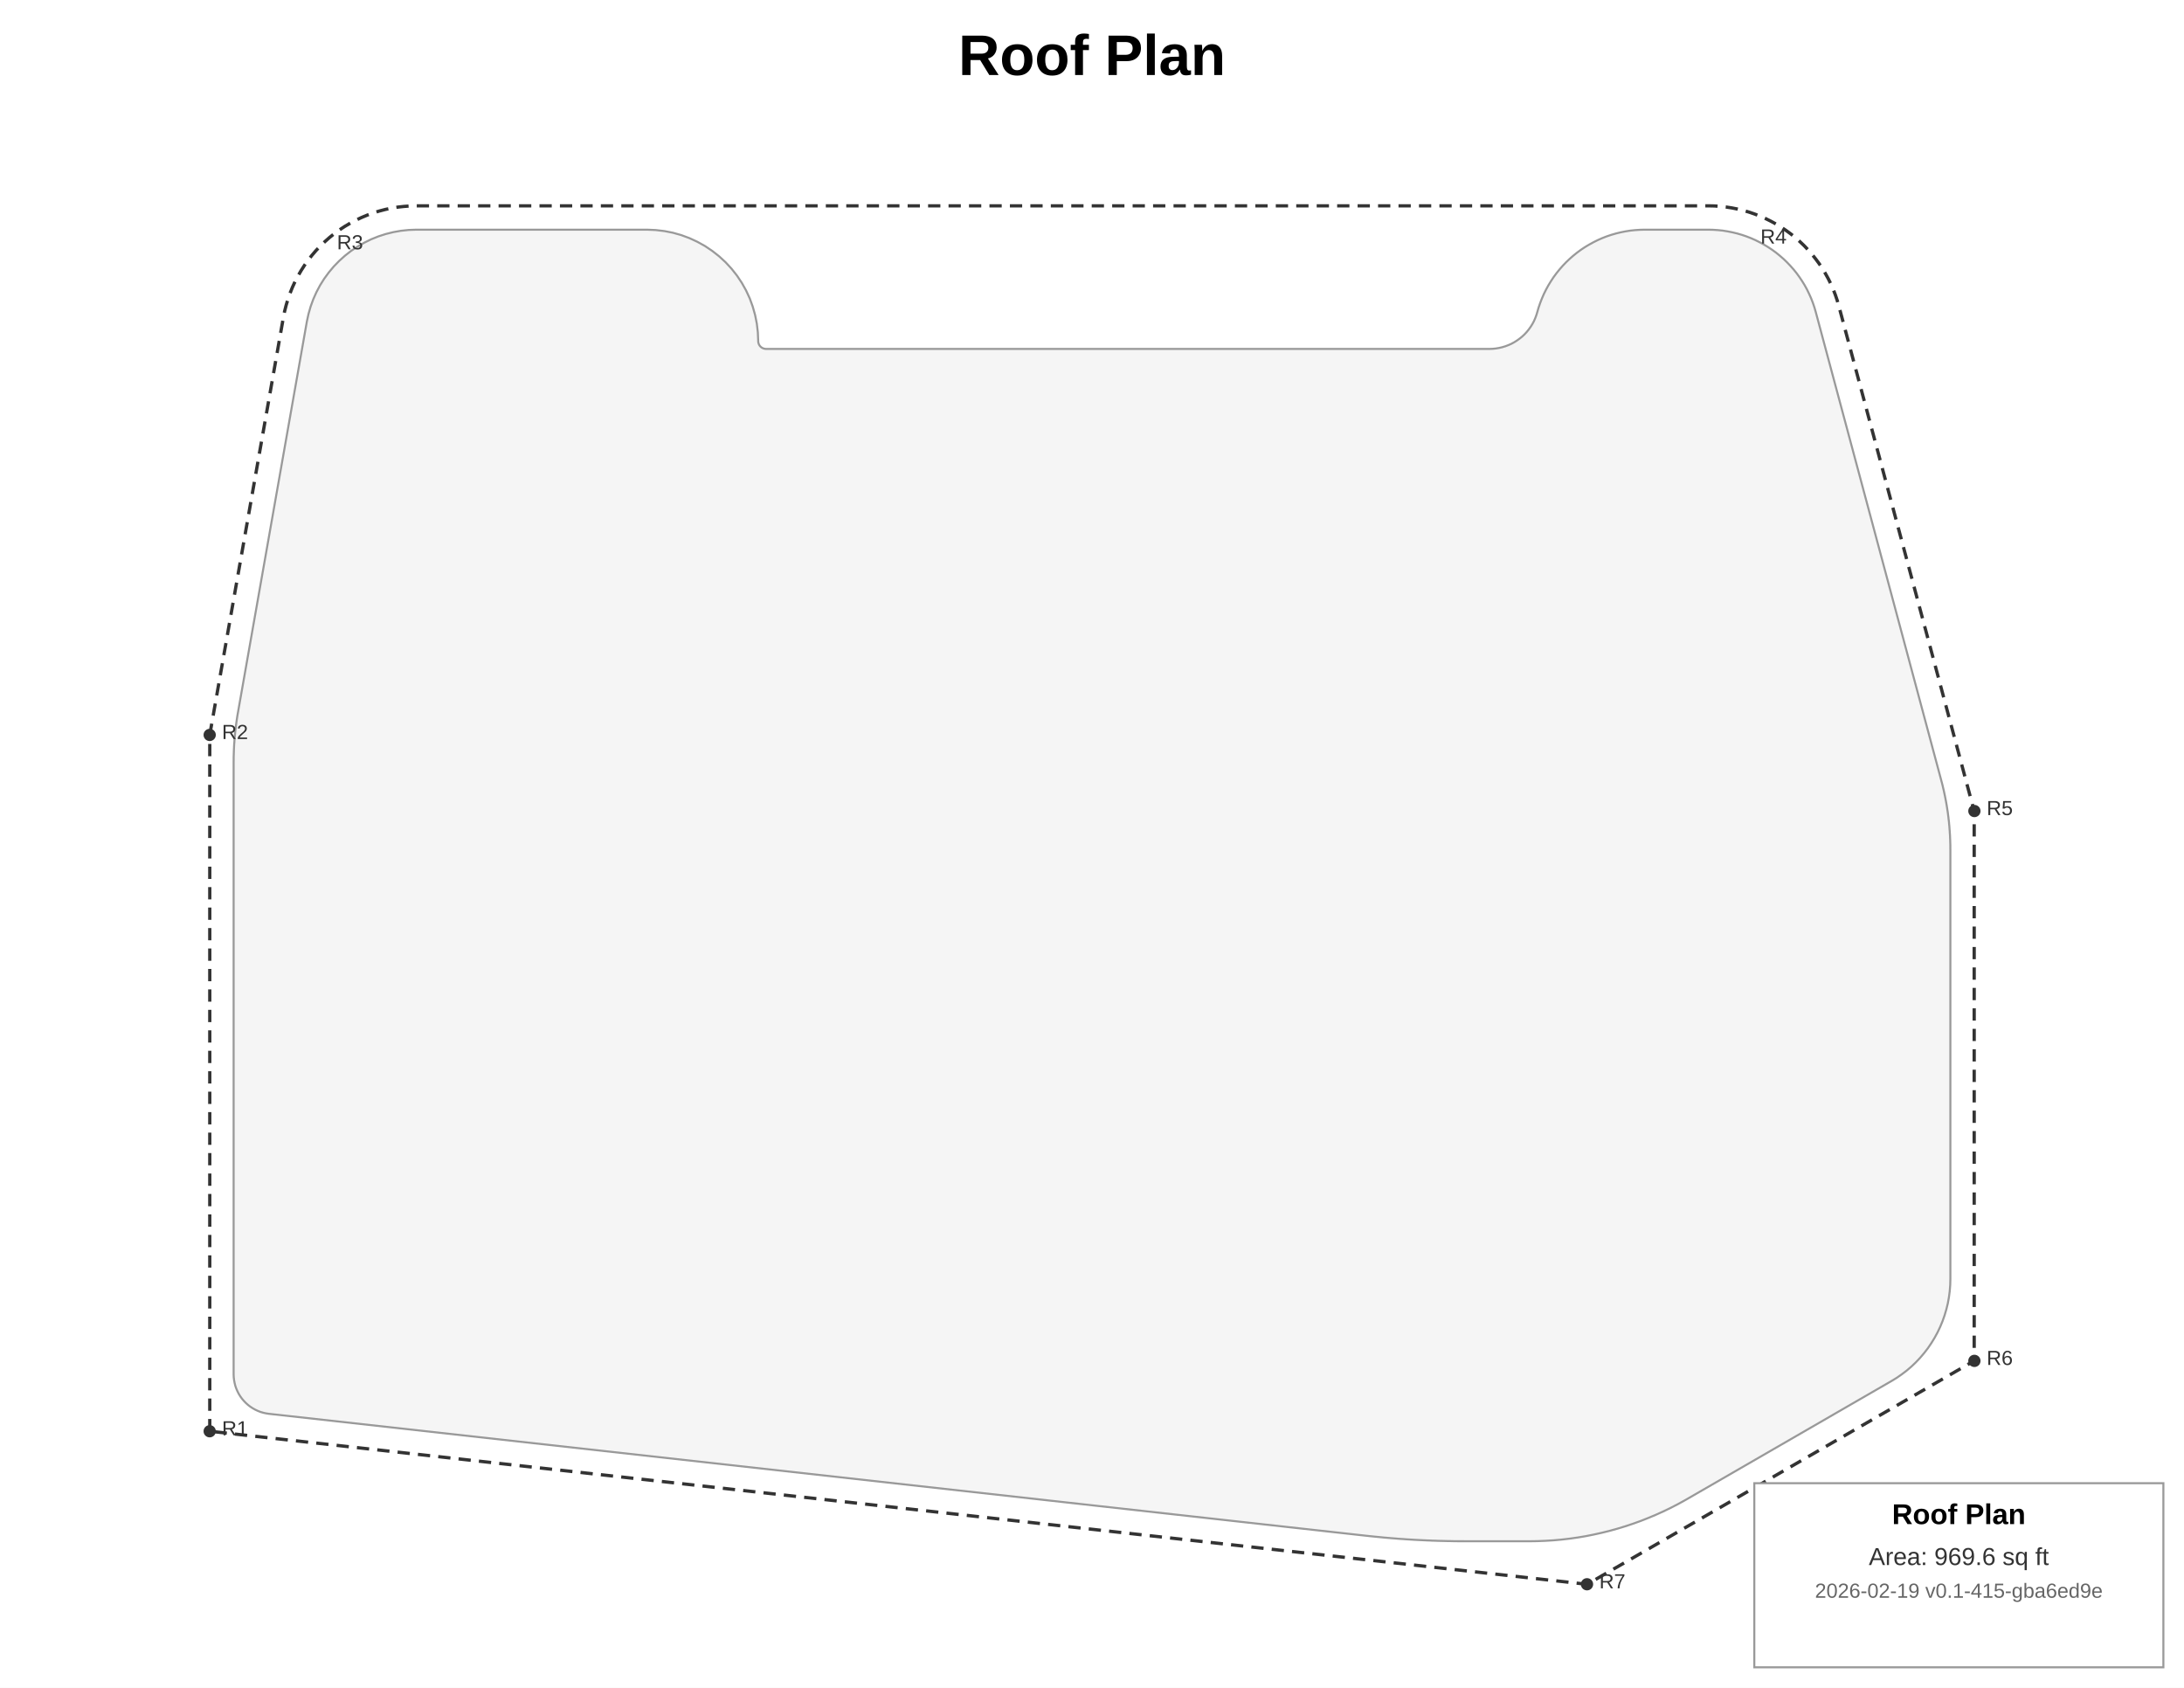
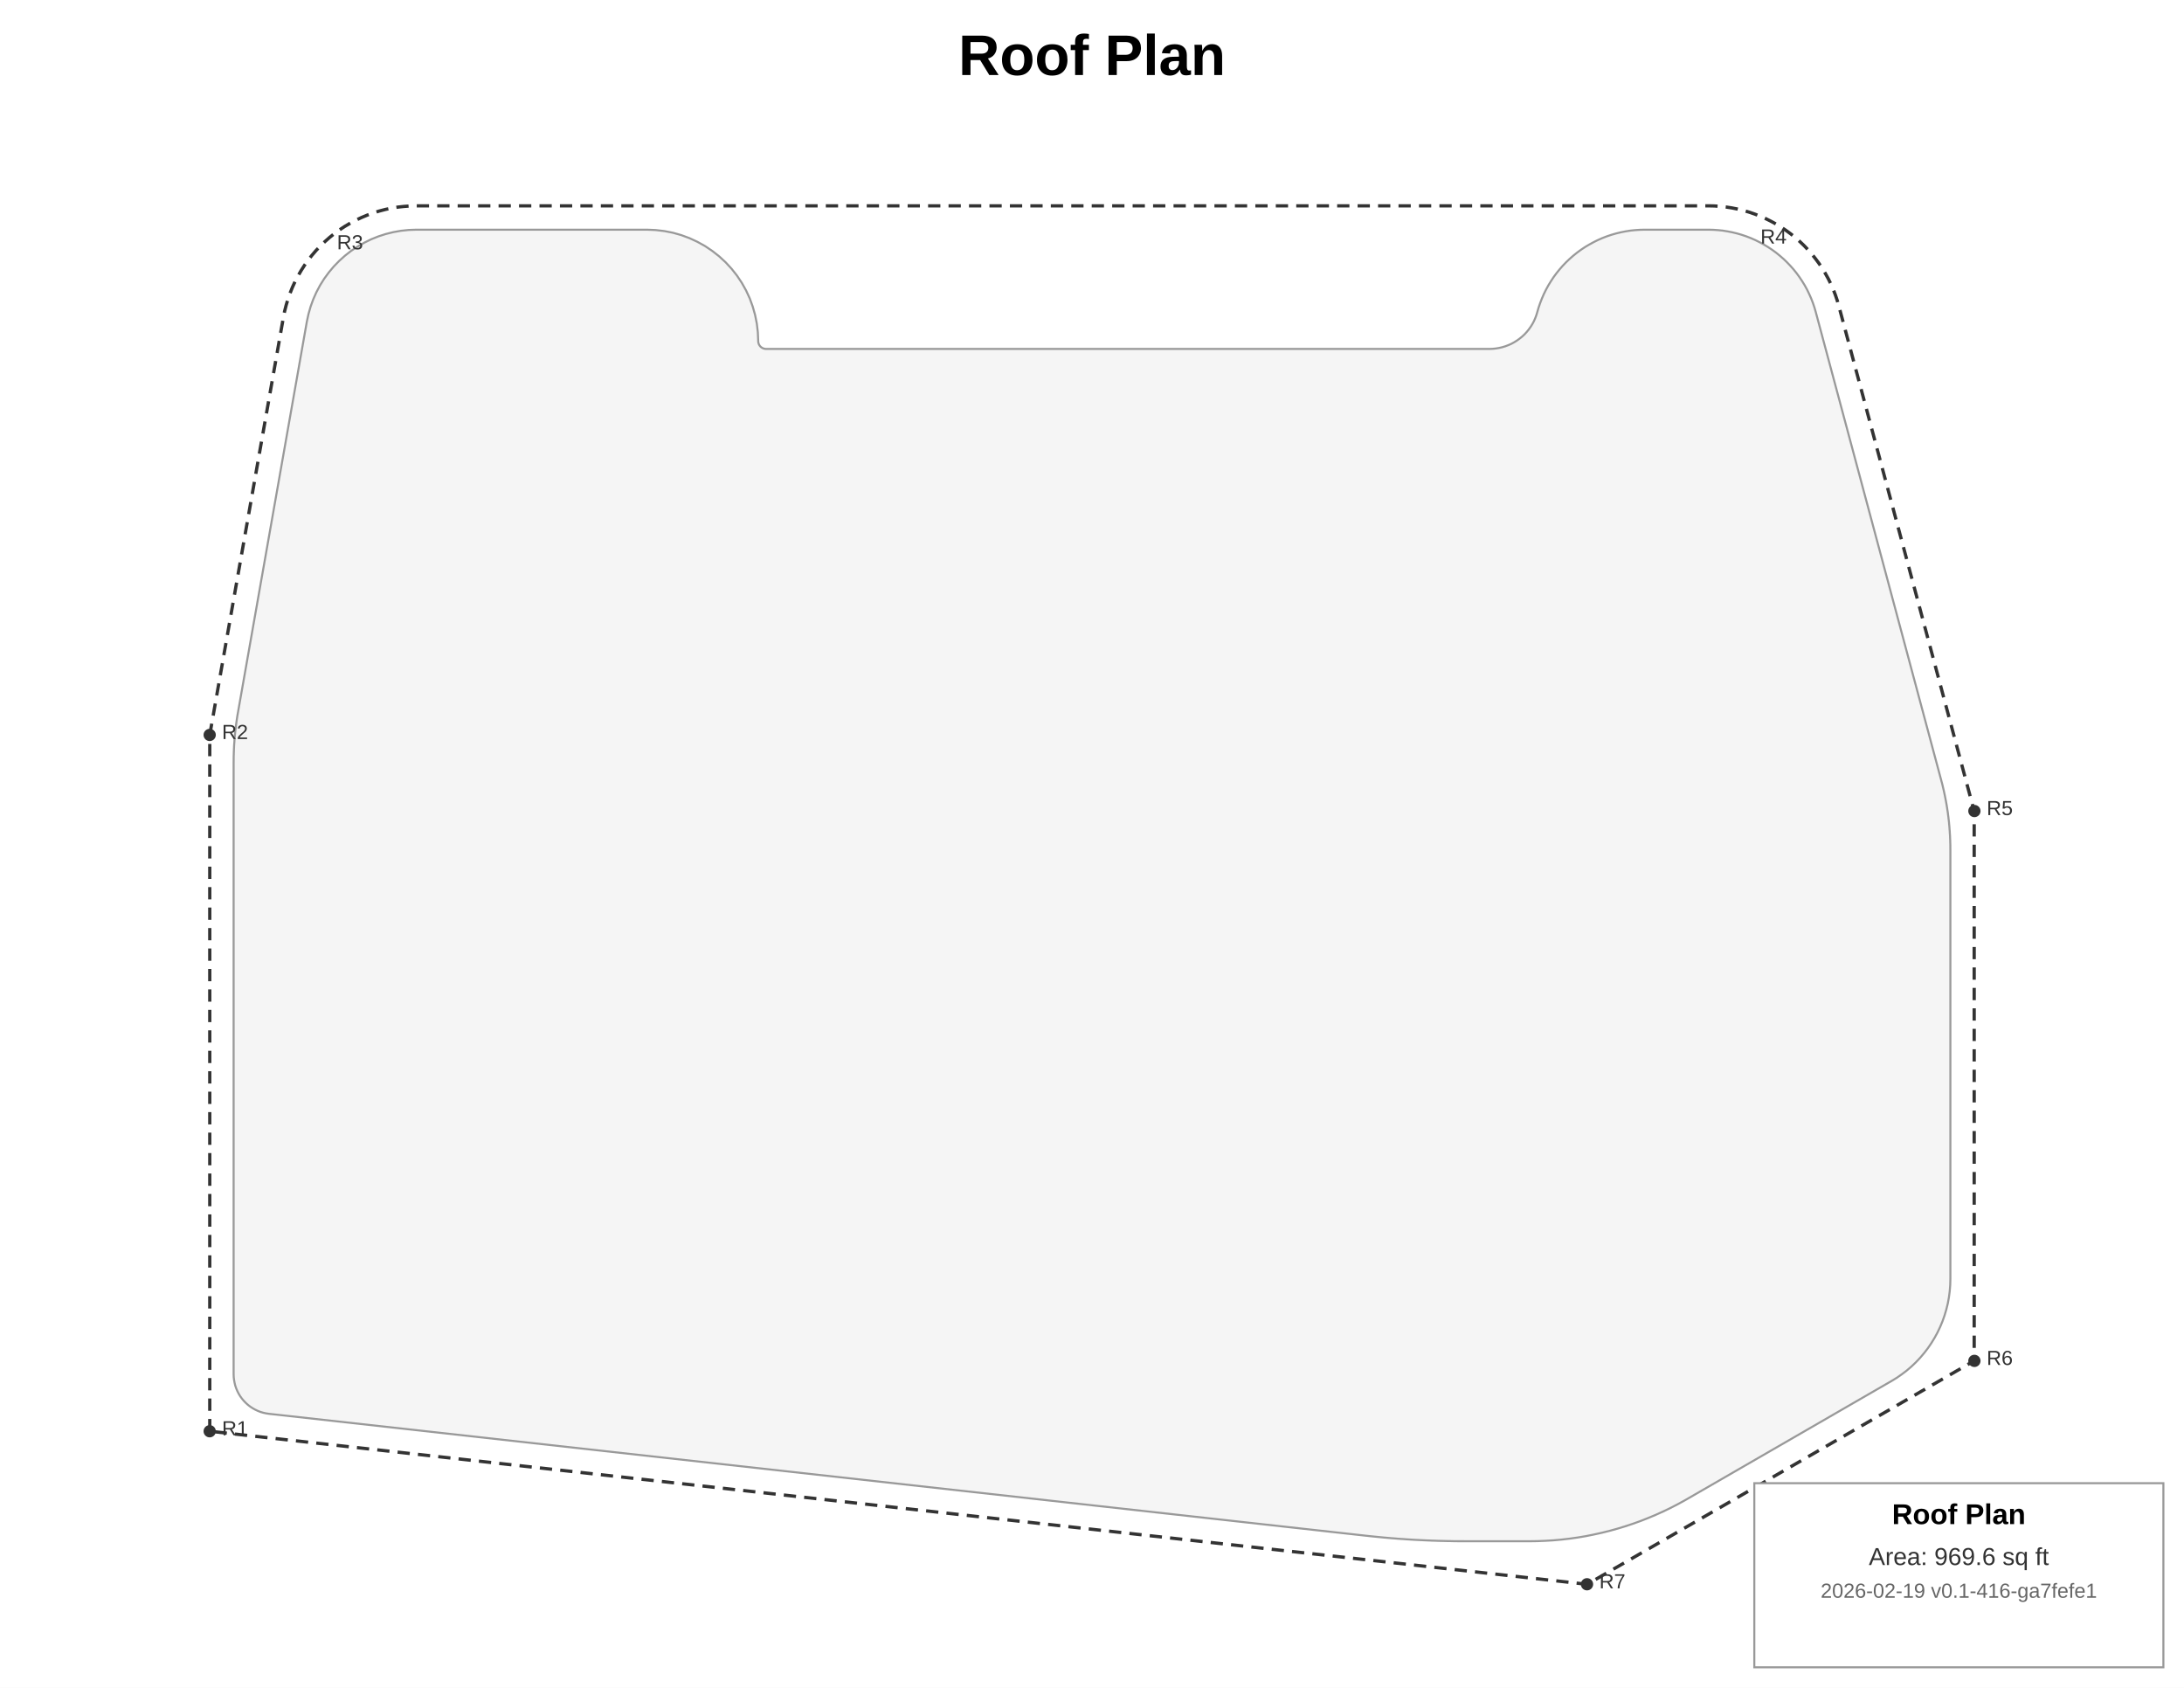
<svg xmlns="http://www.w3.org/2000/svg" width="792" height="612" viewBox="94.64 136.96 533.90 412.56">
  <rect x="94.64" y="136.96" width="533.90" height="412.56" fill="white" />
  <text x="361.6" y="155.3" text-anchor="middle" font-family="Arial" font-size="14" font-weight="bold">Roof Plan</text>
  <polygon points="160.39,482.54 159.69,482.43 159.00,482.28 158.32,482.08 157.66,481.82 157.02,481.52 156.40,481.17 155.81,480.78 155.25,480.35 154.72,479.87 154.23,479.36 153.78,478.82 153.36,478.24 152.99,477.63 152.67,477.00 152.39,476.35 152.16,475.68 151.99,474.99 151.86,474.30 151.78,473.59 151.75,472.88 151.75,323.28 151.76,322.66 151.76,322.04 151.78,321.43 151.80,320.81 151.82,320.19 151.85,319.58 151.88,318.96 151.93,318.35 151.97,317.73 152.02,317.12 152.08,316.50 152.14,315.89 152.21,315.28 152.28,314.66 152.36,314.05 152.44,313.44 152.53,312.83 152.62,312.22 152.72,311.61 152.83,311.00 169.65,215.58 170.05,213.72 170.57,211.90 171.22,210.11 171.99,208.38 172.88,206.70 173.89,205.09 175.01,203.56 176.23,202.10 177.55,200.74 178.96,199.47 180.45,198.30 182.03,197.24 183.67,196.29 185.38,195.45 187.14,194.74 188.94,194.16 190.79,193.70 192.65,193.37 194.54,193.17 196.44,193.10 252.79,193.10 254.92,193.19 257.04,193.44 259.14,193.85 261.19,194.43 263.19,195.17 265.13,196.07 267.00,197.11 268.77,198.30 270.45,199.62 272.02,201.07 273.47,202.64 274.79,204.31 275.98,206.09 277.02,207.95 277.92,209.89 278.65,211.90 279.23,213.95 279.65,216.05 279.90,218.17 279.99,220.30 279.99,220.46 280.01,220.61 280.04,220.76 280.08,220.90 280.13,221.05 280.20,221.19 280.27,221.32 280.36,221.45 280.45,221.57 280.56,221.68 280.67,221.78 280.79,221.88 280.91,221.96 281.05,222.03 281.19,222.10 281.33,222.15 281.48,222.19 281.63,222.22 281.78,222.24 281.93,222.25 458.74,222.25 459.53,222.22 460.32,222.14 461.10,222.01 461.87,221.83 462.63,221.60 463.37,221.32 464.10,221.00 464.80,220.62 465.47,220.20 466.11,219.74 466.73,219.24 467.31,218.70 467.85,218.12 468.35,217.50 468.81,216.86 469.23,216.19 469.61,215.49 469.93,214.76 470.21,214.02 470.44,213.26 470.77,212.12 471.16,211.00 471.59,209.89 472.06,208.81 472.59,207.74 473.16,206.70 473.78,205.69 474.43,204.70 475.14,203.74 475.88,202.82 476.66,201.93 477.48,201.07 478.34,200.25 479.23,199.47 480.16,198.72 481.11,198.02 482.10,197.36 483.12,196.75 484.16,196.18 485.22,195.65 486.31,195.17 487.41,194.74 488.54,194.36 489.68,194.03 490.83,193.75 491.99,193.52 493.17,193.33 494.35,193.21 495.53,193.13 496.72,193.10 512.26,193.10 513.45,193.13 514.63,193.21 515.81,193.33 516.98,193.52 518.15,193.75 519.30,194.03 520.44,194.36 521.56,194.74 522.67,195.17 523.76,195.65 524.82,196.18 525.86,196.75 526.87,197.36 527.86,198.02 528.82,198.72 529.74,199.47 530.64,200.25 531.49,201.07 532.31,201.93 533.10,202.82 533.84,203.74 534.54,204.70 535.20,205.69 535.82,206.70 536.39,207.74 536.91,208.81 537.39,209.89 537.82,211.00 538.20,212.12 538.53,213.26 569.19,327.67 569.26,327.95 569.34,328.23 569.41,328.50 569.48,328.78 569.55,329.06 569.61,329.34 569.68,329.62 569.74,329.89 569.81,330.17 569.87,330.45 569.93,330.73 569.99,331.01 570.05,331.29 570.11,331.57 570.16,331.85 570.22,332.13 570.27,332.42 570.33,332.70 570.38,332.98 570.43,333.26 570.48,333.54 570.53,333.82 570.57,334.11 570.62,334.39 570.66,334.67 570.70,334.95 570.75,335.24 570.79,335.52 570.83,335.80 570.86,336.09 570.90,336.37 570.94,336.66 570.97,336.94 571.00,337.22 571.04,337.51 571.07,337.79 571.10,338.08 571.12,338.36 571.15,338.65 571.18,338.93 571.20,339.22 571.22,339.50 571.24,339.79 571.27,340.07 571.28,340.36 571.30,340.65 571.32,340.93 571.34,341.22 571.35,341.50 571.36,341.79 571.37,342.08 571.39,342.36 571.39,342.65 571.40,342.93 571.41,343.22 571.42,343.51 571.42,343.79 571.42,344.08 571.42,344.36 571.43,344.65 571.43,449.57 571.39,451.08 571.27,452.58 571.07,454.08 570.80,455.56 570.44,457.03 570.01,458.48 569.51,459.90 568.93,461.30 568.28,462.66 567.56,463.98 566.77,465.27 565.92,466.52 565.00,467.71 564.02,468.86 562.98,469.96 561.89,471.00 560.74,471.98 559.54,472.89 558.30,473.75 557.01,474.54 506.53,503.68 504.78,504.64 503.01,505.55 501.22,506.41 499.41,507.23 497.57,508.00 495.72,508.73 493.85,509.40 491.96,510.03 490.05,510.61 488.14,511.14 486.20,511.62 484.26,512.05 482.31,512.44 480.35,512.77 478.37,513.05 476.40,513.28 474.42,513.46 472.43,513.58 470.44,513.66 468.45,513.69 452.91,513.69 452.50,513.68 452.09,513.68 451.69,513.68 451.28,513.68 450.88,513.68 450.47,513.67 450.06,513.67 449.66,513.66 449.25,513.65 448.85,513.65 448.44,513.64 448.03,513.63 447.63,513.62 447.22,513.61 446.82,513.60 446.41,513.59 446.00,513.58 445.60,513.56 445.19,513.55 444.79,513.54 444.38,513.52 443.97,513.50 443.57,513.49 443.16,513.47 442.76,513.45 442.35,513.43 441.95,513.41 441.54,513.39 441.14,513.37 440.73,513.35 440.32,513.33 439.92,513.30 439.51,513.28 439.11,513.25 438.70,513.23 438.30,513.20 437.89,513.17 437.49,513.14 437.08,513.12 436.68,513.09 436.27,513.06 435.87,513.02 435.46,512.99 435.06,512.96 434.65,512.93 434.25,512.89 433.84,512.86 433.44,512.82 433.03,512.79 432.63,512.75 432.23,512.71 431.82,512.67 431.42,512.63 431.01,512.59 430.61,512.55 430.21,512.51 429.80,512.47 429.40,512.43 428.99,512.38 428.59,512.34" fill="rgba(220,220,220,0.3)" stroke="#999" stroke-width="0.5" />
  <polygon points="145.92,486.80 145.92,316.58 163.91,214.57 164.21,213.06 164.59,211.57 165.03,210.10 165.54,208.65 166.11,207.22 166.75,205.82 167.46,204.46 168.23,203.13 169.06,201.83 169.95,200.58 170.89,199.37 171.89,198.20 172.95,197.08 174.06,196.02 175.21,195.00 176.41,194.04 177.65,193.14 178.94,192.29 180.26,191.51 181.62,190.79 183.01,190.13 184.42,189.54 185.87,189.01 187.34,188.55 188.82,188.16 190.33,187.84 191.84,187.59 193.37,187.42 194.90,187.31 196.44,187.27 512.26,187.27 513.70,187.30 515.14,187.40 516.57,187.56 518.00,187.78 519.41,188.06 520.81,188.40 522.19,188.80 523.56,189.27 524.90,189.79 526.22,190.37 527.51,191.01 528.77,191.70 530.01,192.45 531.20,193.25 532.37,194.10 533.49,195.00 534.57,195.95 535.62,196.95 536.61,197.99 537.56,199.07 538.46,200.20 539.32,201.36 540.12,202.56 540.86,203.79 541.56,205.05 542.20,206.34 542.78,207.66 543.30,209.01 543.76,210.37 544.16,211.75 577.25,335.25 577.25,469.58 482.64,524.21" fill="none" stroke="#333" stroke-width="0.8" stroke-dasharray="3,2" />
  <circle cx="145.9" cy="486.8" r="1.5" fill="#333" stroke="none" />
  <text x="148.9" y="487.8" font-family="Arial" font-size="5" fill="#333">R1</text>
  <circle cx="145.9" cy="316.6" r="1.5" fill="#333" stroke="none" />
  <text x="148.9" y="317.6" font-family="Arial" font-size="5" fill="#333">R2</text>
  <circle cx="577.3" cy="335.2" r="1.5" fill="#333" stroke="none" />
  <text x="580.3" y="336.2" font-family="Arial" font-size="5" fill="#333">R5</text>
  <circle cx="577.3" cy="469.6" r="1.5" fill="#333" stroke="none" />
  <text x="580.3" y="470.6" font-family="Arial" font-size="5" fill="#333">R6</text>
  <circle cx="482.6" cy="524.2" r="1.5" fill="#333" stroke="none" />
  <text x="485.6" y="525.2" font-family="Arial" font-size="5" fill="#333">R7</text>
  <text x="180.2" y="197.9" text-anchor="middle" font-family="Arial" font-size="5" fill="#333">R3</text>
  <text x="528.2" y="196.5" text-anchor="middle" font-family="Arial" font-size="5" fill="#333">R4</text>
  <rect x="523.5" y="499.5" width="100" height="45" fill="white" stroke="#999" stroke-width="0.5" />
  <text x="573.5" y="509.5" text-anchor="middle" font-family="Arial" font-size="7" font-weight="bold">Roof Plan</text>
  <text x="573.5" y="519.5" text-anchor="middle" font-family="Arial" font-size="6" fill="#333">Area: 969.6 sq ft</text>
-   <text x="573.5" y="527.5" text-anchor="middle" font-family="Arial" font-size="5" fill="#666">2026-02-19  v0.1-415-gba6ed9e</text>
+   <text x="573.5" y="527.5" text-anchor="middle" font-family="Arial" font-size="5" fill="#666">2026-02-19  v0.1-416-ga7fefe1</text>
</svg>
